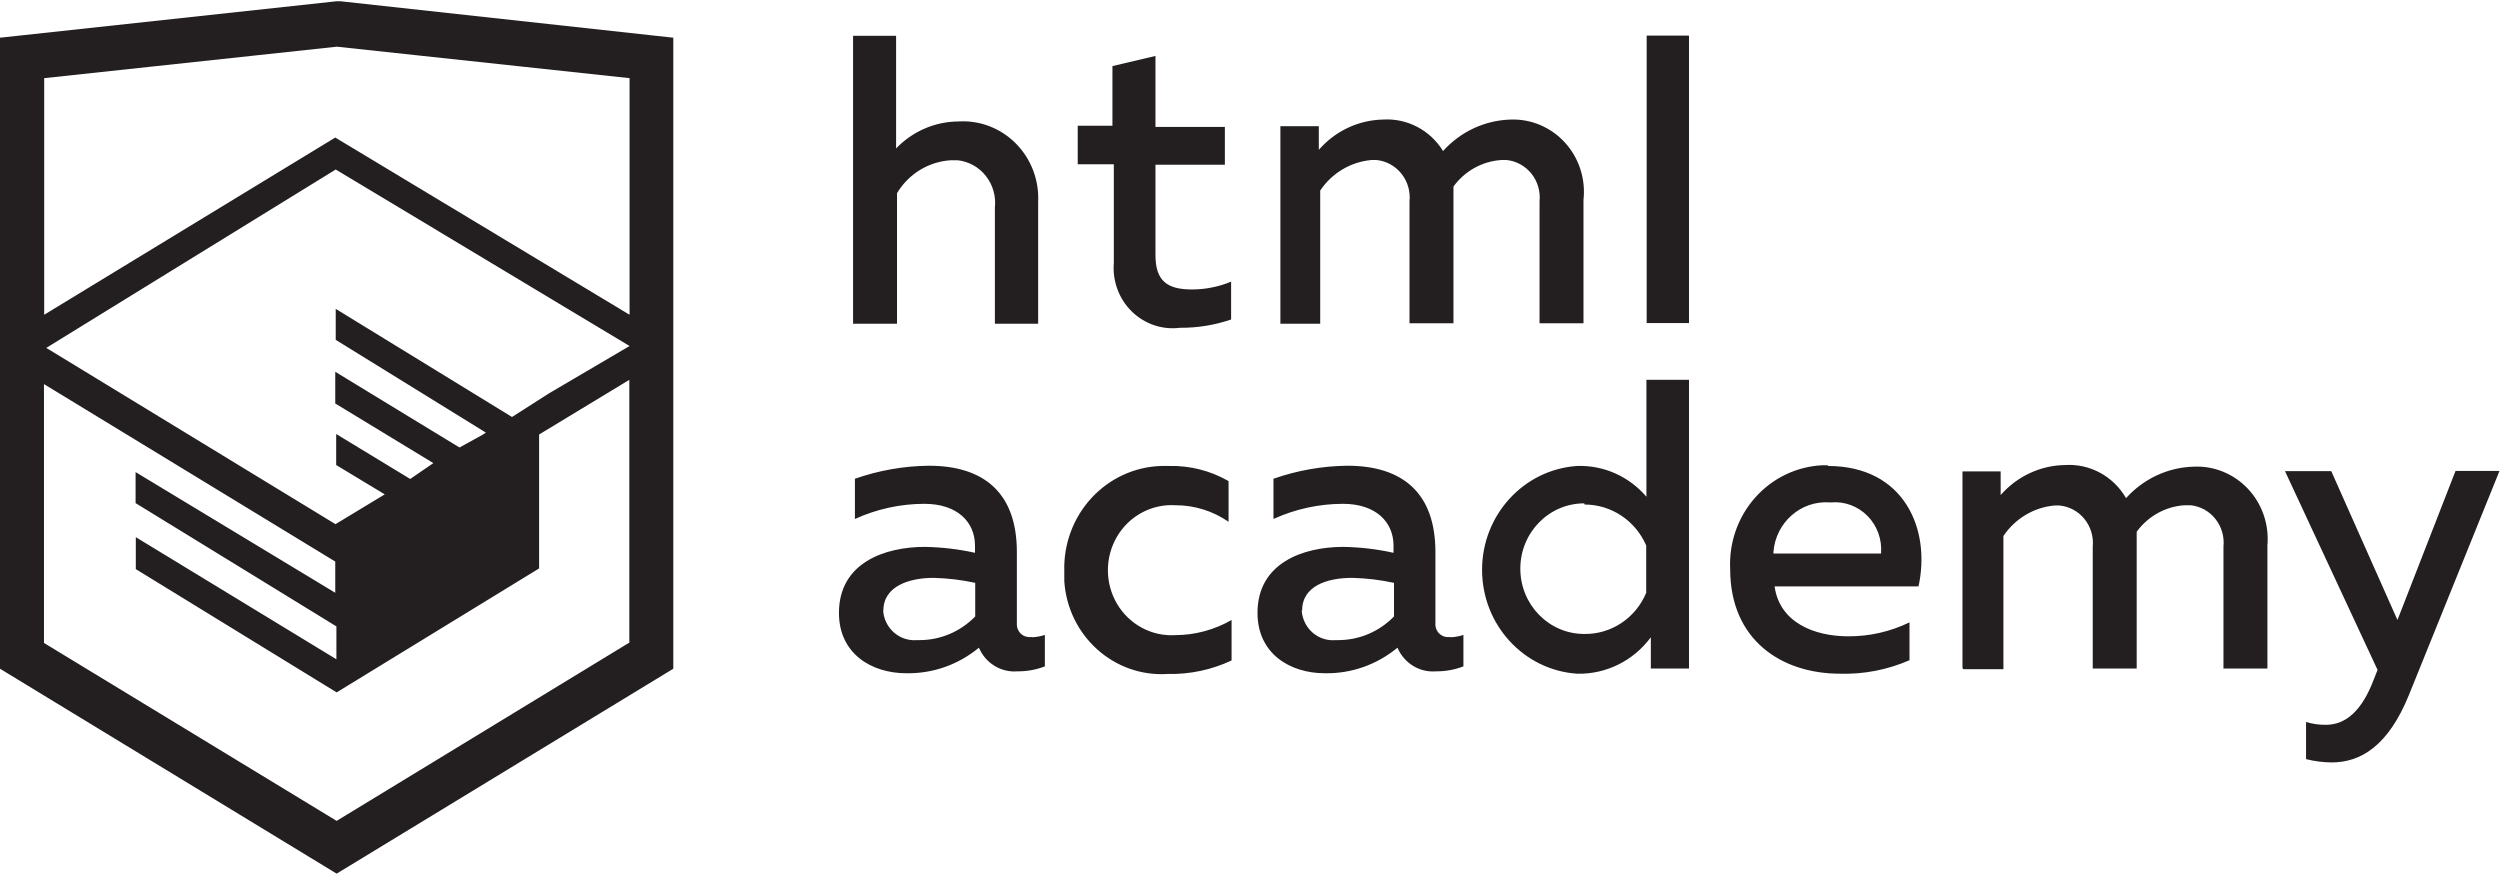
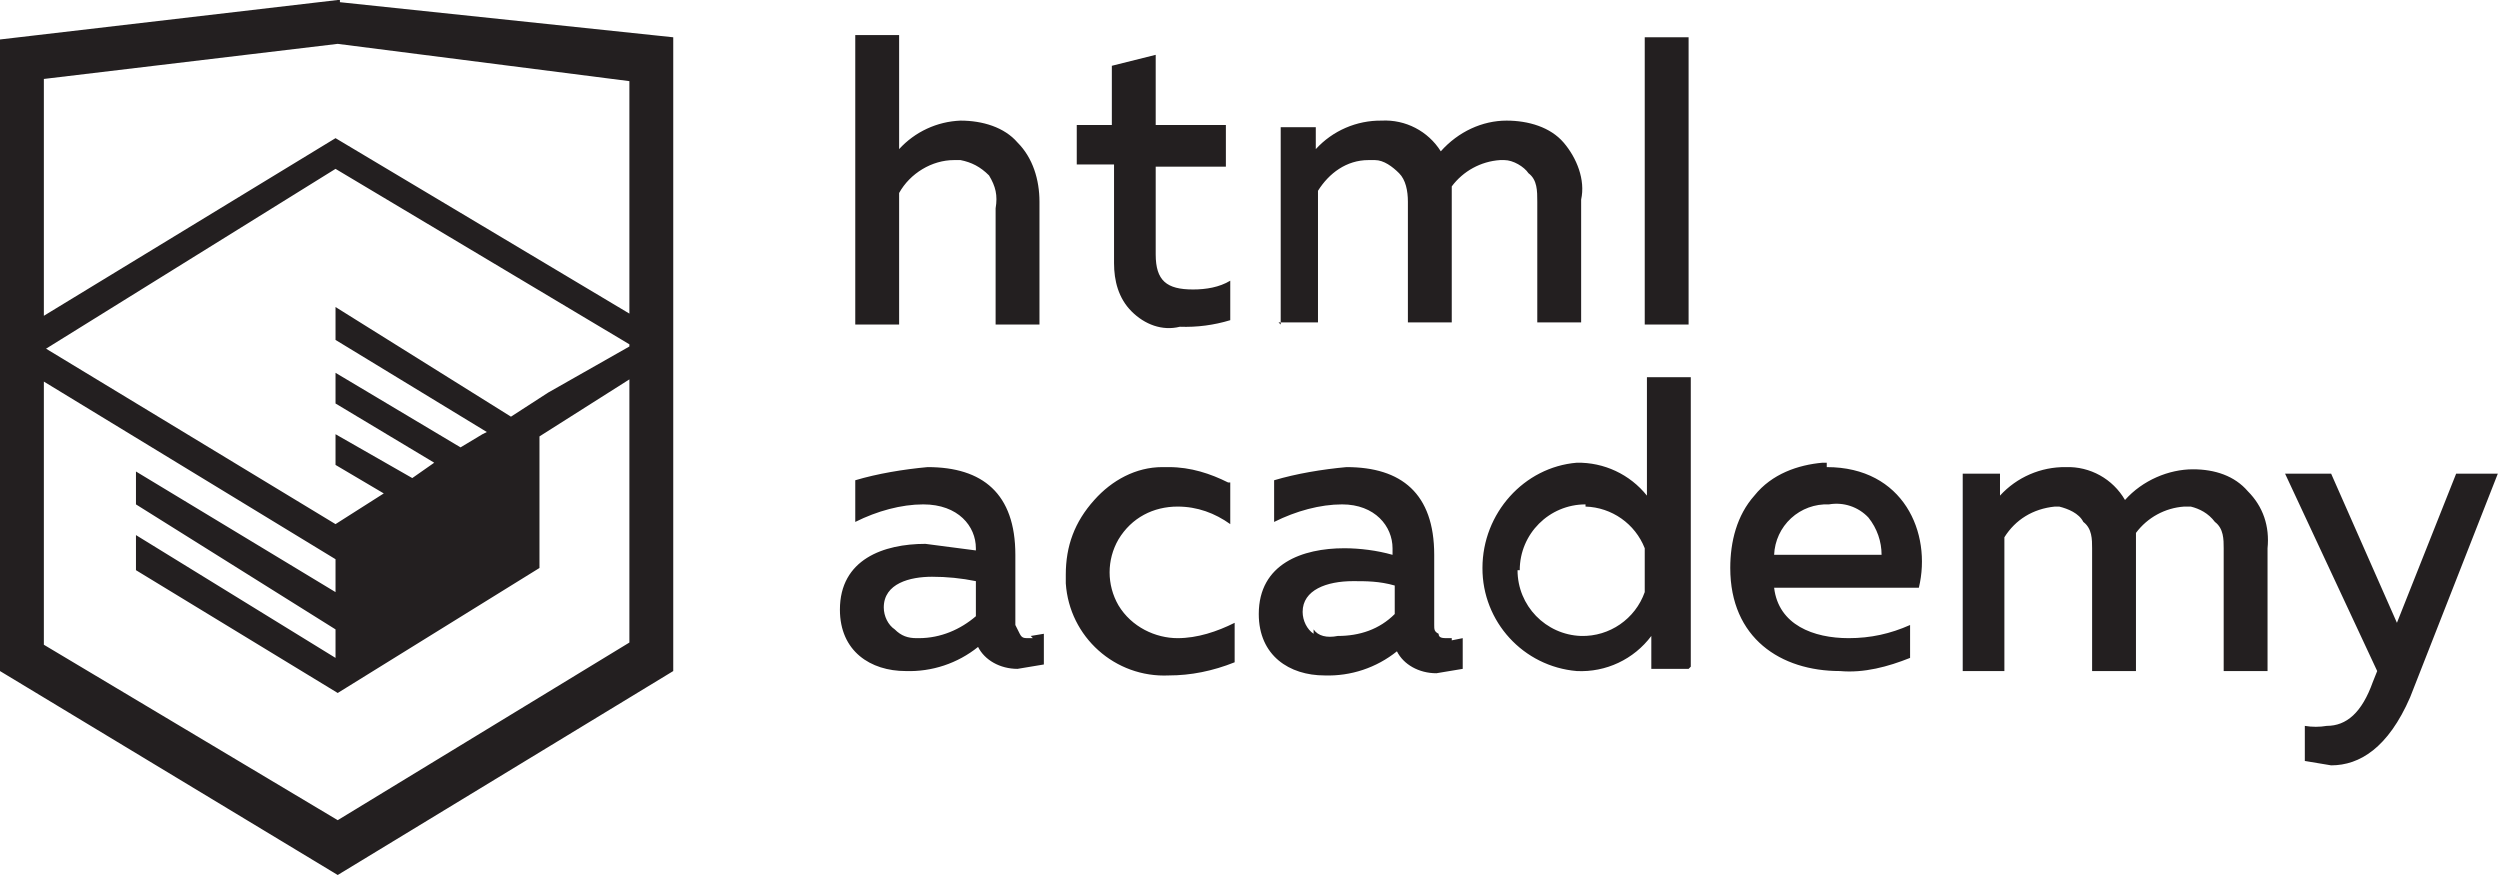
- <svg xmlns="http://www.w3.org/2000/svg" width="114" height="40" viewBox="0 0 114 40" fill="none">
-   <path fill-rule="evenodd" clip-rule="evenodd" d="M15.52 0.057H15.351L0 1.719V30.494L15.351 39.838L30.702 30.494V1.719L15.52 0.057ZM77.018 1.622H75.088V14.731H77.018V1.622ZM40.862 1.633V6.768C41.613 5.986 42.639 5.544 43.711 5.538C44.682 5.479 45.633 5.845 46.325 6.545C47.018 7.245 47.387 8.212 47.34 9.207V14.763H45.367V9.466C45.423 8.949 45.275 8.431 44.957 8.026C44.638 7.62 44.174 7.362 43.668 7.308H43.352C42.346 7.37 41.432 7.929 40.904 8.808V14.763H38.9V1.633H40.862ZM77.018 30.484H75.278V29.059C74.483 30.135 73.23 30.754 71.912 30.721C69.475 30.553 67.582 28.482 67.582 25.985C67.582 23.487 69.475 21.416 71.912 21.248C73.12 21.205 74.282 21.72 75.077 22.651V17.32H77.018V30.484ZM47.066 29.059C47.263 29.052 47.458 29.015 47.646 28.952V30.387C47.248 30.54 46.826 30.617 46.401 30.613C45.648 30.677 44.939 30.243 44.639 29.534C43.704 30.31 42.53 30.723 41.326 30.7C39.733 30.7 38.256 29.804 38.256 27.948C38.256 25.65 40.366 24.938 42.17 24.938C42.94 24.951 43.707 25.041 44.46 25.208V24.884C44.46 23.805 43.658 22.974 42.149 22.974C41.059 22.976 39.98 23.212 38.984 23.665V21.831C40.068 21.451 41.204 21.251 42.349 21.237C44.839 21.237 46.369 22.445 46.369 25.175V28.412C46.355 28.567 46.401 28.721 46.498 28.841C46.595 28.96 46.735 29.035 46.886 29.049H47.066V29.059ZM40.271 27.84C40.298 28.229 40.476 28.59 40.766 28.844C41.055 29.097 41.432 29.222 41.812 29.189H41.928C42.882 29.191 43.797 28.802 44.47 28.11V26.578C43.842 26.441 43.203 26.366 42.56 26.351C41.505 26.351 40.282 26.707 40.282 27.84H40.271ZM56.023 21.938C55.196 21.463 54.26 21.225 53.312 21.248H52.942C51.733 21.287 50.589 21.817 49.762 22.719C48.935 23.622 48.492 24.824 48.532 26.06V26.502C48.696 29 50.805 30.892 53.248 30.732C54.252 30.756 55.248 30.545 56.16 30.117V28.272C55.377 28.721 54.495 28.959 53.596 28.962C52.52 29.029 51.496 28.479 50.938 27.536C50.381 26.592 50.381 25.41 50.938 24.466C51.496 23.522 52.52 22.973 53.596 23.039C54.461 23.036 55.307 23.299 56.023 23.794V21.938ZM66.151 29.059C66.349 29.052 66.544 29.015 66.732 28.952V30.387C66.334 30.54 65.912 30.617 65.487 30.613C64.734 30.677 64.025 30.243 63.725 29.534C62.789 30.31 61.616 30.723 60.412 30.7C58.819 30.7 57.342 29.804 57.342 27.948C57.342 25.65 59.452 24.938 61.256 24.938C62.026 24.951 62.793 25.041 63.545 25.208V24.884C63.545 23.805 62.744 22.974 61.235 22.974C60.144 22.976 59.066 23.212 58.07 23.665V21.831C59.154 21.451 60.29 21.251 61.435 21.237C63.925 21.237 65.455 22.445 65.455 25.175V28.412C65.44 28.567 65.487 28.721 65.584 28.841C65.681 28.96 65.821 29.035 65.972 29.049H66.151V29.059ZM59.855 28.848C59.563 28.594 59.384 28.231 59.357 27.84H59.378C59.378 26.707 60.538 26.351 61.657 26.351C62.299 26.366 62.938 26.441 63.566 26.578V28.11C62.894 28.802 61.978 29.191 61.024 29.189H60.908C60.526 29.225 60.147 29.102 59.855 28.848ZM69.327 25.93C69.327 24.286 70.631 22.953 72.239 22.953L72.26 23.007C73.474 23.007 74.574 23.738 75.067 24.873V27.031C74.586 28.187 73.467 28.93 72.239 28.908C70.631 28.908 69.327 27.575 69.327 25.93ZM83.349 21.248C86.841 21.248 88.054 24.14 87.484 26.74H80.922C81.144 28.358 82.684 29.016 84.288 29.016C85.251 29.02 86.203 28.802 87.073 28.38V30.106C86.074 30.542 84.994 30.752 83.908 30.721C81.239 30.721 78.896 29.189 78.896 25.952C78.836 24.75 79.248 23.574 80.041 22.684C80.833 21.794 81.941 21.266 83.117 21.215H83.349V21.248ZM80.869 25.175C80.97 23.824 82.122 22.81 83.444 22.91H83.486C84.106 22.853 84.72 23.08 85.161 23.529C85.603 23.979 85.828 24.605 85.775 25.24H80.869V25.175ZM89.489 30.462V21.496H91.23V22.575C91.978 21.72 93.041 21.223 94.163 21.205C95.295 21.133 96.371 21.716 96.948 22.715C97.741 21.834 98.848 21.316 100.018 21.28C100.952 21.233 101.859 21.601 102.507 22.29C103.154 22.979 103.478 23.921 103.394 24.873V30.484H101.39V24.927C101.437 24.473 101.306 24.019 101.024 23.665C100.743 23.31 100.336 23.085 99.892 23.039H99.617C98.751 23.094 97.953 23.536 97.433 24.247V30.484H95.429V24.927C95.473 24.47 95.336 24.014 95.048 23.661C94.761 23.308 94.347 23.088 93.899 23.05H93.688C92.747 23.134 91.891 23.645 91.356 24.442V30.516H89.531L89.489 30.462ZM113.977 21.474H111.972L109.324 28.272L106.306 21.485H104.196L108.417 30.548L108.237 31.002C107.72 32.361 107.003 33.052 106.053 33.052C105.75 33.055 105.447 33.011 105.156 32.922V34.616C105.536 34.712 105.926 34.763 106.317 34.767C107.646 34.767 108.902 34.023 109.851 31.681L113.977 21.474ZM52.689 5.787V2.55L50.727 3.014V5.733H49.144V7.491H50.79V11.991C50.723 12.817 51.024 13.63 51.61 14.204C52.196 14.777 53.003 15.05 53.807 14.947C54.6 14.954 55.388 14.826 56.139 14.569V12.843C55.573 13.078 54.967 13.199 54.356 13.199C53.217 13.199 52.689 12.81 52.689 11.624V7.513H55.854V5.787H52.689ZM58.386 14.753V5.754H60.138V6.833C60.881 5.977 61.94 5.476 63.06 5.452C64.162 5.381 65.215 5.931 65.803 6.887C66.596 6.005 67.703 5.488 68.873 5.452C69.814 5.415 70.723 5.799 71.364 6.504C72.005 7.208 72.313 8.164 72.207 9.121V14.742H70.203V9.185C70.25 8.732 70.118 8.277 69.837 7.923C69.556 7.569 69.148 7.343 68.705 7.297H68.462C67.596 7.352 66.797 7.794 66.278 8.506V14.742H64.273V9.185C64.321 8.732 64.189 8.277 63.908 7.923C63.627 7.569 63.219 7.343 62.775 7.297H62.533C61.591 7.382 60.736 7.892 60.201 8.689V14.763H58.386V14.753ZM28.697 29.303L28.708 29.297L28.697 29.318V29.303ZM28.697 17.32V29.303L15.351 37.432L2.005 29.318V17.515L15.288 25.607V27.031L6.183 21.528V22.942L15.34 28.563V30.063L6.193 24.495V25.952L15.351 31.573L24.583 25.92V19.813L28.697 17.32ZM28.708 15.778L25.036 17.936L23.348 19.015L15.309 14.084V15.497L22.156 19.727L22.008 19.824L20.953 20.406L15.288 16.954V18.399L19.761 21.118L18.706 21.841L15.33 19.791V21.205L17.545 22.543L15.298 23.902L2.11 15.864L15.309 7.729L28.708 15.778ZM15.288 6.272L28.708 14.353V3.564L15.361 2.129L2.015 3.564V14.353L15.288 6.272Z" fill="#231F20" />
+ <svg xmlns="http://www.w3.org/2000/svg" width="114" height="40" fill="none">
+   <path fill-rule="evenodd" clip-rule="evenodd" d="M15.5 0h-.1L0 1.8v28.8l15.4 9.3 15.3-9.3V1.7L15.5.1zM77 1.7h-2v13.1h2v-13zM41 1.6v5.2a4 4 0 012.8-1.3c1 0 2 .3 2.6 1 .7.7 1 1.7 1 2.7v5.6h-2V9.5c.1-.6 0-1-.3-1.5-.4-.4-.8-.6-1.3-.7h-.3c-1 0-2 .6-2.5 1.5v6h-2V1.6h2zM77 30.5h-1.7V29a4 4 0 01-3.4 1.6 4.7 4.7 0 01-4.3-4.7c0-2.5 1.9-4.6 4.3-4.8a4 4 0 013.2 1.5v-5.4h2v13.2zM47 29l.6-.1v1.4l-1.2.2c-.8 0-1.5-.4-1.8-1a5 5 0 01-3.3 1.1c-1.6 0-3-.9-3-2.8 0-2.3 2-3 3.9-3l2.3.3V25c0-1-.8-2-2.4-2-1 0-2.1.3-3.1.8v-1.9c1-.3 2.2-.5 3.3-.6 2.5 0 4 1.2 4 4v3.2l.2.4c.1.2.2.2.4.2h.2zm-6.7-1.3c0 .4.2.8.5 1 .3.3.6.4 1 .4h.1c1 0 1.9-.4 2.6-1v-1.6a10 10 0 00-2-.2c-1 0-2.2.3-2.2 1.4zM56 22c-.8-.4-1.7-.7-2.7-.7H53c-1.2 0-2.3.6-3.1 1.5-.9 1-1.3 2.1-1.3 3.4v.4a4.5 4.5 0 004.7 4.2c1 0 2-.2 3-.6v-1.8c-.8.4-1.7.7-2.6.7-1 0-2.1-.5-2.7-1.5a3 3 0 010-3c.6-1 1.6-1.5 2.7-1.5.9 0 1.7.3 2.4.8v-1.9zm10.2 7.2l.5-.1v1.4l-1.2.2c-.8 0-1.5-.4-1.8-1a5 5 0 01-3.3 1.1c-1.6 0-3-.9-3-2.8 0-2.3 2-3 3.9-3 .7 0 1.5.1 2.2.3V25c0-1-.8-2-2.3-2-1 0-2.1.3-3.1.8v-1.9c1-.3 2.2-.5 3.3-.6 2.5 0 4 1.2 4 4v3.2c0 .2 0 .3.2.4 0 .2.2.2.4.2h.2zm-6.3-.3c-.3-.2-.5-.6-.5-1 0-1 1.1-1.4 2.3-1.4.6 0 1.2 0 1.9.2V28c-.7.7-1.6 1-2.6 1-.5.1-.9 0-1.1-.3zm9.4-2.9a3 3 0 013-3v.1A3 3 0 0175 25V27a3 3 0 01-2.9 2 3 3 0 01-2.9-3zm14-4.7c3.5 0 4.8 3 4.2 5.5h-6.6c.2 1.7 1.8 2.3 3.4 2.3 1 0 1.9-.2 2.8-.6V30c-1 .4-2.1.7-3.2.6-2.7 0-5-1.5-5-4.7 0-1.2.3-2.4 1.1-3.3.8-1 2-1.4 3.1-1.5h.2zm-2.4 4a2.4 2.4 0 012.5-2.3 2 2 0 011.8.6c.4.5.6 1.1.6 1.7h-5zm8.6 5.3v-9h1.7v1a4 4 0 013-1.3 3 3 0 012.7 1.5c.8-.9 2-1.4 3.1-1.4 1 0 1.9.3 2.5 1 .7.7 1 1.6.9 2.6v5.6h-2v-5.6c0-.4 0-.9-.4-1.2-.3-.4-.7-.6-1.1-.7h-.3a3 3 0 00-2.2 1.2v6.3h-2v-5.6c0-.4 0-.9-.4-1.2-.2-.4-.7-.6-1.1-.7h-.2c-1 .1-1.8.6-2.3 1.4v6.1h-1.9zm24.5-9h-2l-2.7 6.8-3-6.8h-2.1l4.2 9-.2.5c-.5 1.4-1.2 2-2.1 2a3 3 0 01-1 0v1.6l1.2.2c1.3 0 2.6-.8 3.6-3.1l4-10.2zM52.7 5.8V2.5l-2 .5v2.7h-1.6v1.8h1.7V12c0 .8.2 1.6.8 2.2.6.6 1.4.9 2.2.7a7 7 0 002.3-.3v-1.8c-.5.3-1.1.4-1.7.4-1.2 0-1.7-.4-1.7-1.6v-4h3.2V5.7h-3.2zm5.7 9v-9H60v1a4 4 0 013-1.3 3 3 0 012.7 1.4c.8-.9 1.9-1.4 3-1.4 1 0 2 .3 2.6 1 .6.7 1 1.7.8 2.6v5.6h-2V9.2c0-.5 0-1-.4-1.3-.2-.3-.7-.6-1.1-.6h-.2a3 3 0 00-2.2 1.2v6.2h-2V9.2c0-.5-.1-1-.4-1.3-.3-.3-.7-.6-1.1-.6h-.3c-1 0-1.8.6-2.3 1.4v6h-1.8zM28.7 29.3zm0-12v12l-13.3 8.1-13.4-8V17.4l13.3 8.1V27l-9.1-5.5V23l9.1 5.7V30l-9.1-5.6V26l9.2 5.6 9.2-5.7v-6l4.1-2.6zm0-1.5L25 17.9 23.3 19l-8-5v1.5l6.9 4.2-.2.1-1 .6-5.7-3.4v1.4l4.5 2.7-1 .7-3.5-2v1.4l2.2 1.3-2.2 1.4-13.2-8 13.2-8.2 13.4 8zM15.3 6.3l13.4 8V3.7L15.4 2 2 3.6v10.8l13.3-8.1z" fill="#231F20" />
</svg>
